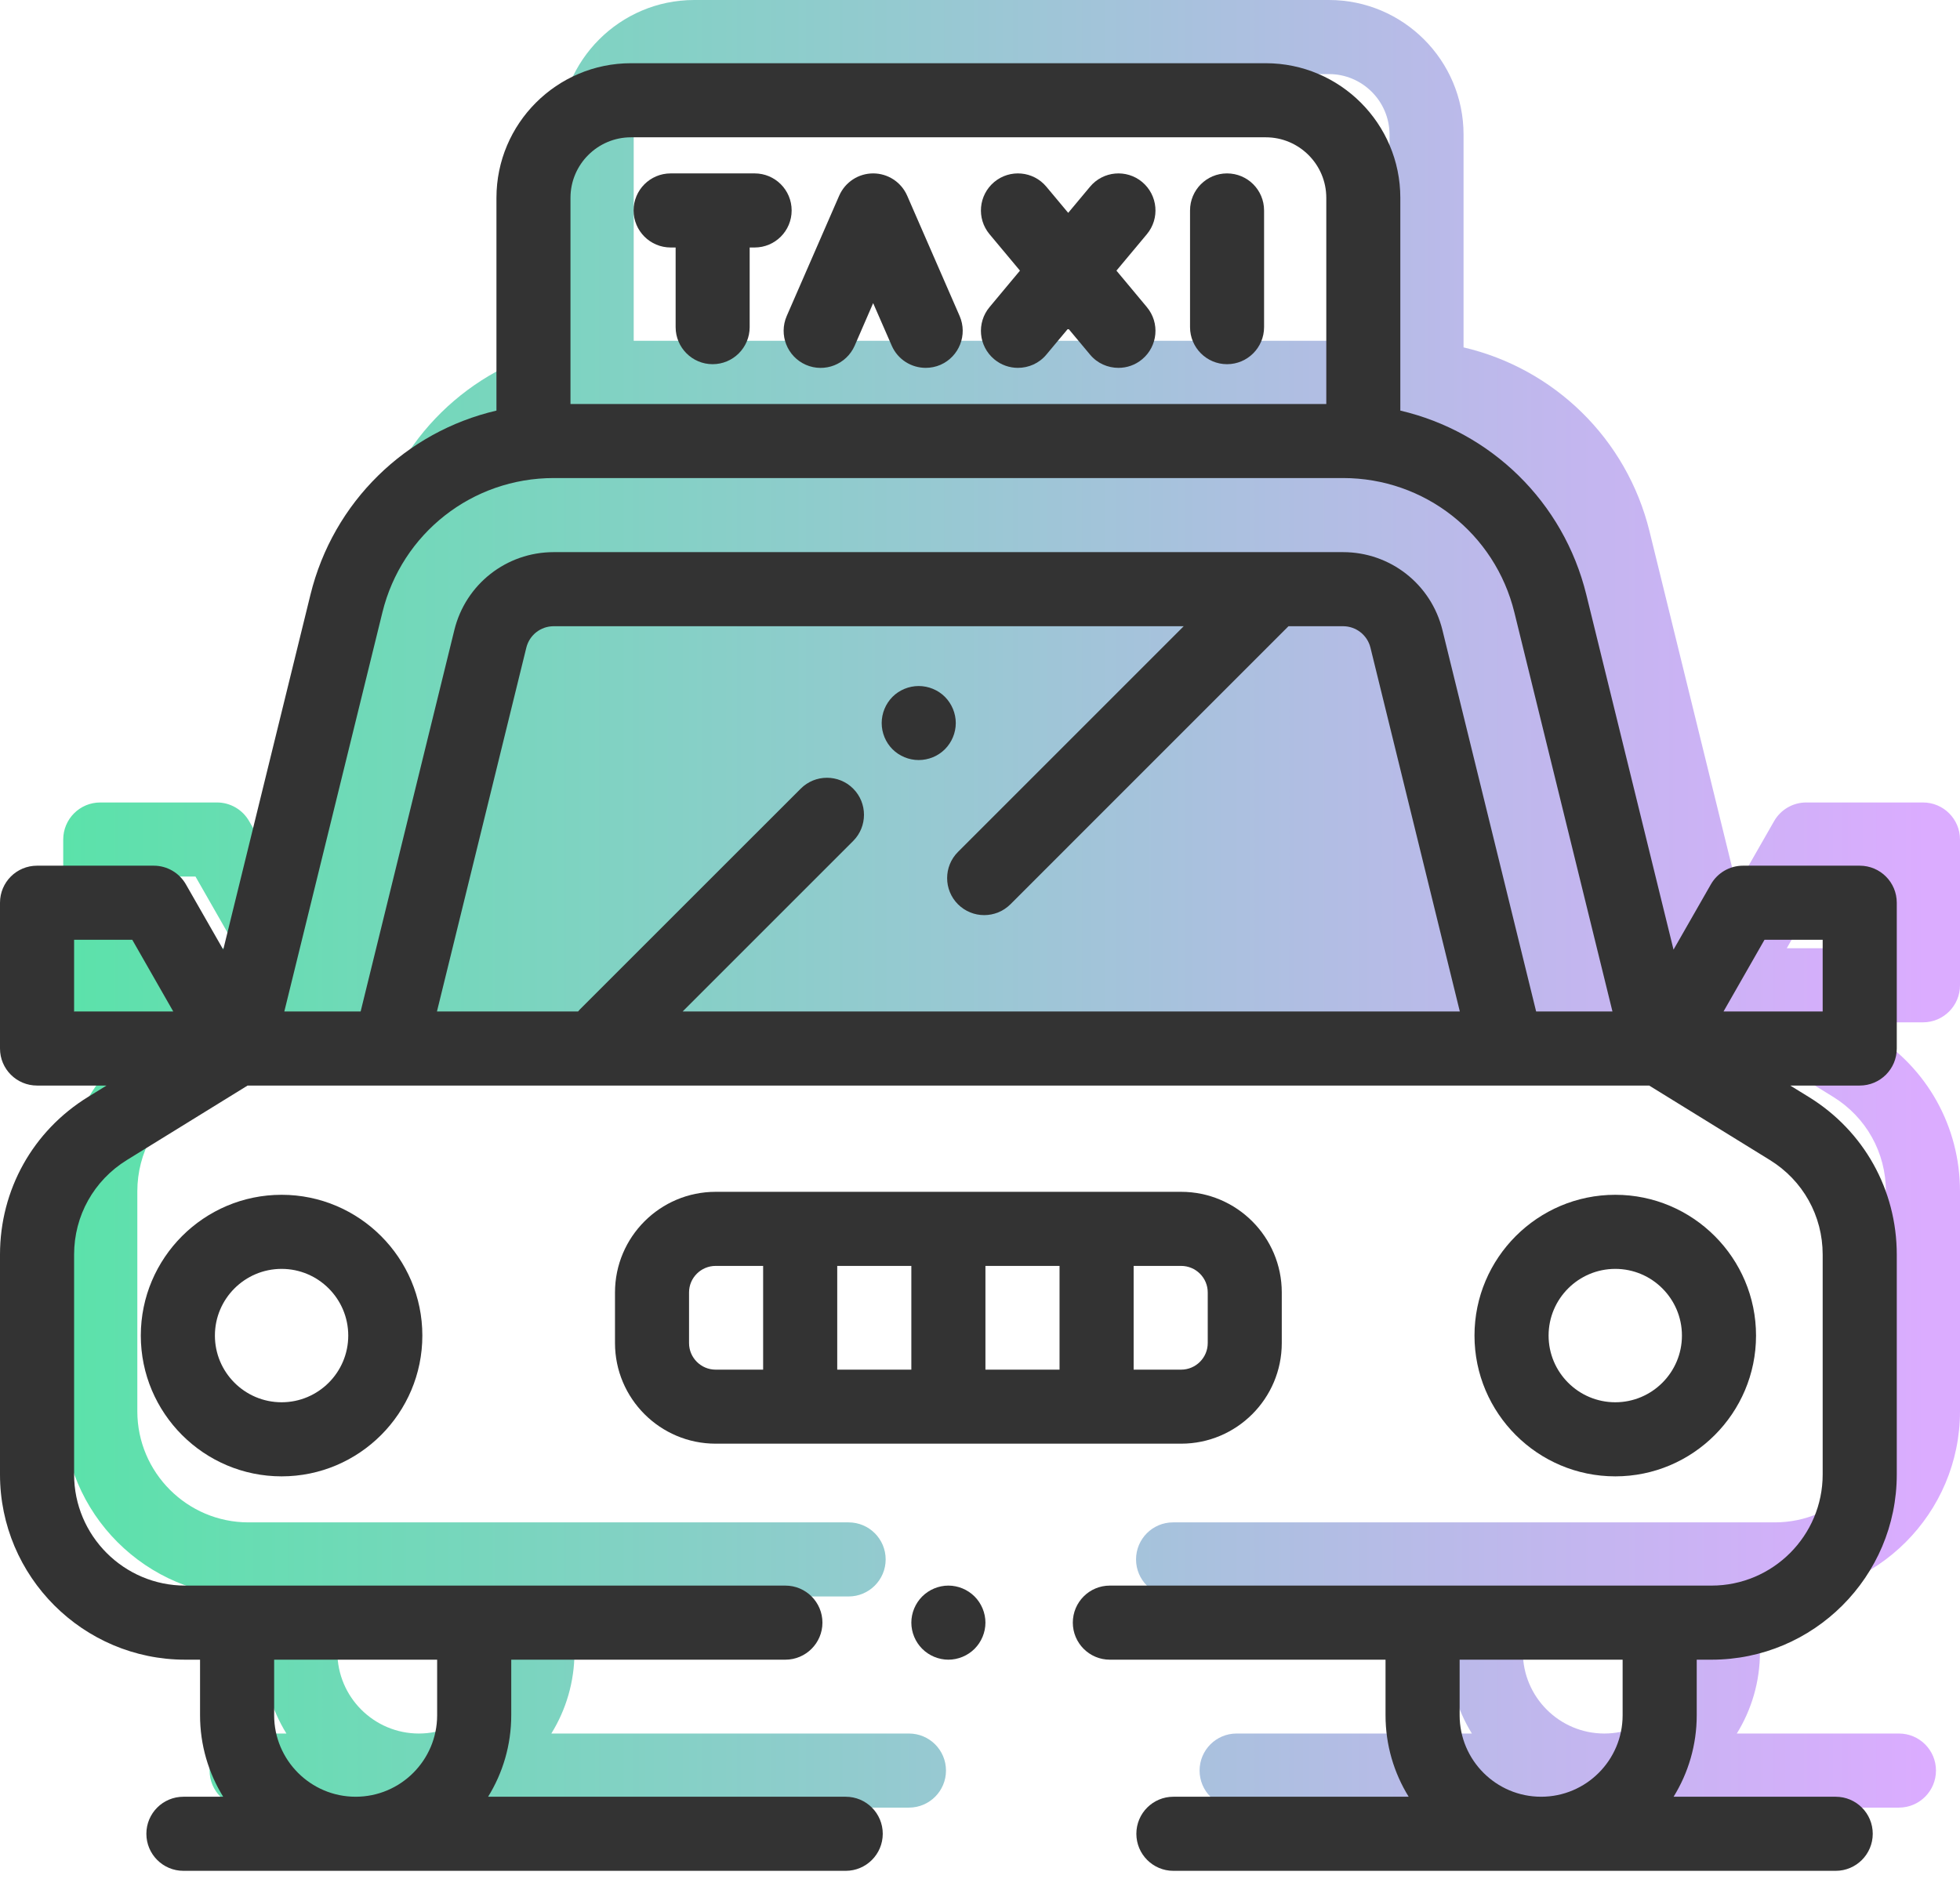
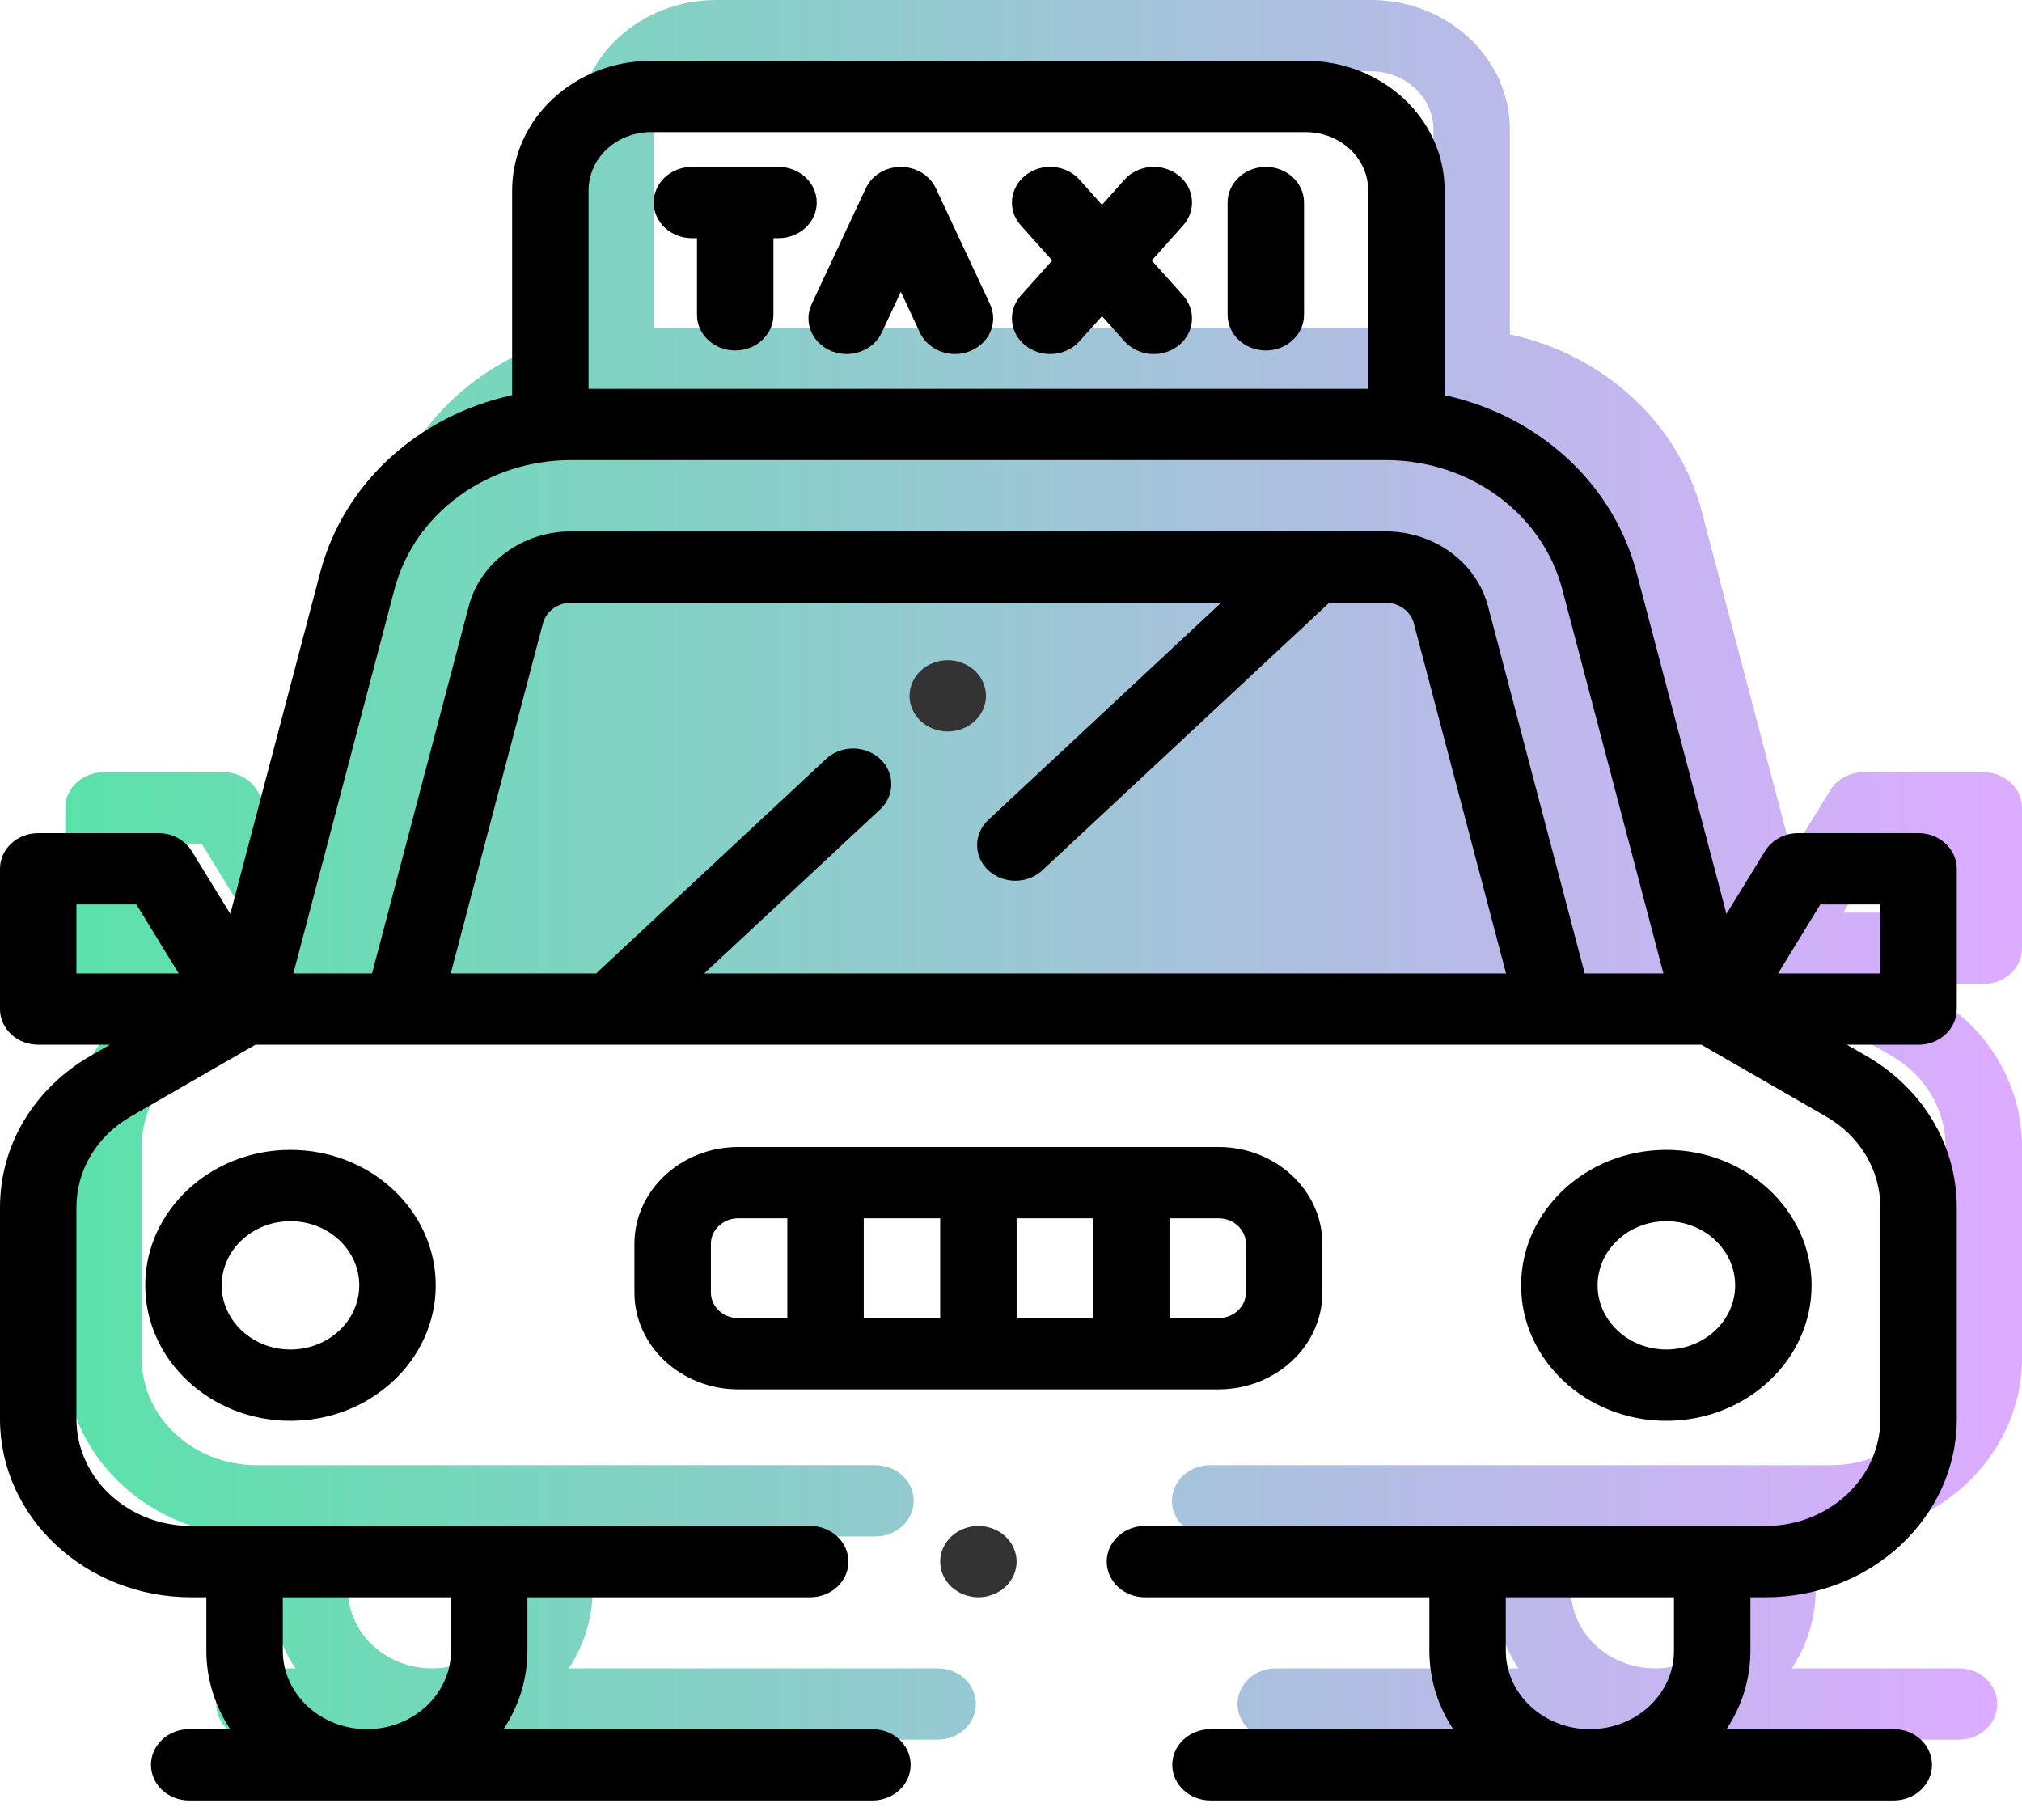
- <svg xmlns="http://www.w3.org/2000/svg" width="31" height="30" viewBox="0 0 31 30" fill="none">
-   <path d="M27.836 25.254H28.07C29.686 25.254 31 23.94 31 22.324V18.846C31 17.822 30.48 16.89 29.609 16.353L29.315 16.172H30.414C30.738 16.172 31 15.909 31 15.586V13.28C31 12.956 30.738 12.694 30.414 12.694H28.568C28.358 12.694 28.164 12.807 28.06 12.989L27.469 14.022L26.09 8.408C25.728 6.933 24.576 5.829 23.148 5.495V2.129C23.148 0.955 22.193 0 21.02 0H10.98C9.807 0 8.852 0.955 8.852 2.129V5.495C7.424 5.828 6.272 6.933 5.91 8.408L4.531 14.022L3.94 12.989C3.836 12.807 3.642 12.694 3.432 12.694H1.586C1.262 12.694 1 12.956 1 13.28V15.586C1 15.909 1.262 16.172 1.586 16.172H2.685L2.391 16.353C1.52 16.89 1 17.822 1 18.846V22.324C1 23.94 2.314 25.254 3.93 25.254H4.164V26.133C4.164 26.605 4.298 27.047 4.53 27.422H3.901C3.577 27.422 3.315 27.684 3.315 28.008C3.315 28.331 3.577 28.594 3.901 28.594H14.376C14.7 28.594 14.962 28.331 14.962 28.008C14.962 27.684 14.7 27.422 14.376 27.422H8.72C8.952 27.047 9.086 26.605 9.086 26.133V25.254H13.422C13.745 25.254 14.008 24.991 14.008 24.668C14.008 24.344 13.745 24.082 13.422 24.082H3.93C2.96 24.082 2.172 23.293 2.172 22.324V18.846C2.172 18.232 2.484 17.673 3.007 17.35L4.916 16.172H27.084L28.993 17.35C29.516 17.673 29.828 18.232 29.828 18.846V22.324C29.828 23.293 29.04 24.082 28.07 24.082H18.553C18.23 24.082 17.968 24.344 17.968 24.668C17.968 24.991 18.23 25.254 18.553 25.254H22.914V26.133C22.914 26.605 23.048 27.047 23.28 27.422H19.558C19.235 27.422 18.973 27.684 18.973 28.008C18.973 28.331 19.235 28.594 19.558 28.594H30.034C30.358 28.594 30.62 28.331 30.62 28.008C30.62 27.684 30.358 27.422 30.034 27.422H27.47C27.702 27.047 27.836 26.605 27.836 26.133V25.254ZM5.336 25.254H7.914V26.133C7.914 26.844 7.336 27.422 6.625 27.422C5.914 27.422 5.336 26.844 5.336 26.133V25.254ZM2.172 15V13.866H3.092L3.74 15H2.172ZM10.023 2.129C10.023 1.601 10.453 1.172 10.98 1.172H21.02C21.547 1.172 21.977 1.601 21.977 2.129V5.391H10.023V2.129ZM28.26 15L28.908 13.866H29.828V15H28.26ZM26.664 26.133C26.664 26.844 26.086 27.422 25.375 27.422C24.664 27.422 24.086 26.844 24.086 26.133V25.254H26.664V26.133Z" fill="url(#paint0_linear)" />
-   <path d="M26.836 26.254H27.07C28.686 26.254 30 24.94 30 23.324V19.846C30 18.822 29.48 17.89 28.609 17.353L28.315 17.172H29.414C29.738 17.172 30 16.91 30 16.586V14.28C30 13.956 29.738 13.694 29.414 13.694H27.568C27.358 13.694 27.164 13.807 27.06 13.989L26.469 15.022L25.09 9.408C24.728 7.933 23.576 6.829 22.148 6.495V3.129C22.148 1.955 21.193 1 20.02 1H9.98C8.807 1 7.852 1.955 7.852 3.129V6.495C6.424 6.828 5.272 7.933 4.91 9.408L3.531 15.022L2.94 13.989C2.836 13.807 2.642 13.694 2.432 13.694H0.586C0.262 13.694 0 13.956 0 14.28V16.586C0 16.91 0.262 17.172 0.586 17.172H1.685L1.391 17.353C0.52 17.89 0 18.822 0 19.846V23.324C0 24.94 1.314 26.254 2.93 26.254H3.164V27.133C3.164 27.605 3.298 28.047 3.53 28.422H2.901C2.577 28.422 2.315 28.684 2.315 29.008C2.315 29.331 2.577 29.594 2.901 29.594H13.376C13.7 29.594 13.962 29.331 13.962 29.008C13.962 28.684 13.7 28.422 13.376 28.422H7.72C7.952 28.047 8.086 27.605 8.086 27.133V26.254H12.422C12.745 26.254 13.008 25.991 13.008 25.668C13.008 25.344 12.745 25.082 12.422 25.082H2.93C1.96 25.082 1.172 24.293 1.172 23.324V19.846C1.172 19.232 1.484 18.673 2.007 18.35L3.916 17.172H26.084L27.993 18.35C28.516 18.673 28.828 19.232 28.828 19.846V23.324C28.828 24.293 28.04 25.082 27.07 25.082H17.553C17.23 25.082 16.968 25.344 16.968 25.668C16.968 25.991 17.23 26.254 17.553 26.254H21.914V27.133C21.914 27.605 22.048 28.047 22.28 28.422H18.558C18.235 28.422 17.973 28.684 17.973 29.008C17.973 29.331 18.235 29.594 18.558 29.594H29.034C29.358 29.594 29.62 29.331 29.62 29.008C29.62 28.684 29.358 28.422 29.034 28.422H26.47C26.702 28.047 26.836 27.605 26.836 27.133V26.254ZM4.336 26.254H6.914V27.133C6.914 27.844 6.336 28.422 5.625 28.422C4.914 28.422 4.336 27.844 4.336 27.133V26.254ZM1.172 16V14.866H2.092L2.74 16H1.172ZM9.023 3.129C9.023 2.601 9.453 2.172 9.98 2.172H20.02C20.547 2.172 20.977 2.601 20.977 3.129V6.391H9.023V3.129ZM10.797 16L13.494 13.303C13.722 13.075 13.722 12.703 13.494 12.475C13.265 12.246 12.894 12.246 12.665 12.475L9.174 15.965C9.163 15.976 9.153 15.988 9.143 16H6.911L8.324 10.247C8.373 10.046 8.551 9.906 8.758 9.906H18.722L15.152 13.476C14.923 13.705 14.923 14.076 15.152 14.305C15.267 14.419 15.416 14.476 15.566 14.476C15.716 14.476 15.866 14.419 15.981 14.305L20.379 9.906H21.242C21.448 9.906 21.627 10.046 21.676 10.247L23.089 16H10.797ZM24.296 16L22.814 9.967C22.636 9.241 21.989 8.734 21.242 8.734H8.758C8.01 8.734 7.364 9.241 7.186 9.967L5.704 16H4.497L6.048 9.688C6.355 8.436 7.469 7.562 8.758 7.562H21.242C22.53 7.562 23.645 8.436 23.952 9.688L25.503 16H24.296ZM27.26 16L27.908 14.866H28.828V16H27.26ZM25.664 27.133C25.664 27.844 25.086 28.422 24.375 28.422C23.664 28.422 23.086 27.844 23.086 27.133V26.254H25.664V27.133Z" fill="#333333" />
-   <path d="M15.414 25.254C15.305 25.145 15.154 25.082 15 25.082C14.846 25.082 14.695 25.145 14.586 25.254C14.477 25.363 14.414 25.514 14.414 25.668C14.414 25.822 14.477 25.973 14.586 26.082C14.695 26.191 14.846 26.254 15 26.254C15.154 26.254 15.305 26.191 15.414 26.082C15.523 25.973 15.586 25.822 15.586 25.668C15.586 25.514 15.523 25.363 15.414 25.254Z" fill="#333333" />
-   <path d="M4.454 18.9C3.226 18.9 2.227 19.899 2.227 21.127C2.227 22.355 3.226 23.354 4.454 23.354C5.681 23.354 6.68 22.355 6.68 21.127C6.68 19.899 5.681 18.9 4.454 18.9ZM4.454 22.182C3.872 22.182 3.399 21.709 3.399 21.127C3.399 20.545 3.872 20.072 4.454 20.072C5.035 20.072 5.508 20.545 5.508 21.127C5.508 21.709 5.035 22.182 4.454 22.182Z" fill="#333333" />
-   <path d="M18.681 18.853H11.319C10.441 18.853 9.727 19.567 9.727 20.445V21.245C9.727 22.123 10.441 22.837 11.319 22.837H18.681C19.559 22.837 20.273 22.123 20.273 21.245V20.445C20.273 19.567 19.559 18.853 18.681 18.853ZM12.07 21.666H11.319C11.087 21.666 10.898 21.477 10.898 21.245V20.445C10.898 20.213 11.087 20.025 11.319 20.025H12.07V21.666ZM14.414 21.666H13.242V20.025H14.414V21.666ZM16.758 21.666H15.586V20.025H16.758V21.666ZM19.102 21.245C19.102 21.477 18.913 21.666 18.681 21.666H17.93V20.025H18.681C18.913 20.025 19.102 20.213 19.102 20.445V21.245Z" fill="#333333" />
-   <path d="M14.945 11.023C14.836 10.914 14.685 10.852 14.53 10.852C14.376 10.852 14.225 10.914 14.116 11.023C14.007 11.133 13.945 11.283 13.945 11.438C13.945 11.592 14.007 11.743 14.116 11.852C14.225 11.961 14.376 12.023 14.53 12.023C14.685 12.023 14.836 11.961 14.945 11.852C15.054 11.743 15.117 11.592 15.117 11.438C15.117 11.283 15.054 11.133 14.945 11.023Z" fill="#333333" />
-   <path d="M25.548 18.9C24.32 18.9 23.321 19.899 23.321 21.127C23.321 22.355 24.32 23.354 25.548 23.354C26.775 23.354 27.774 22.355 27.774 21.127C27.774 19.899 26.775 18.9 25.548 18.9ZM25.548 22.182C24.966 22.182 24.493 21.709 24.493 21.127C24.493 20.545 24.966 20.072 25.548 20.072C26.129 20.072 26.602 20.545 26.602 21.127C26.602 21.709 26.129 22.182 25.548 22.182Z" fill="#333333" />
-   <path d="M11.936 2.743H10.607C10.284 2.743 10.021 3.005 10.021 3.329C10.021 3.653 10.284 3.915 10.607 3.915H10.686V5.175C10.686 5.498 10.948 5.761 11.271 5.761C11.595 5.761 11.857 5.498 11.857 5.175V3.915H11.936C12.259 3.915 12.521 3.653 12.521 3.329C12.521 3.005 12.259 2.743 11.936 2.743Z" fill="#333333" />
-   <path d="M19.407 2.743C19.084 2.743 18.822 3.005 18.822 3.329V5.175C18.822 5.498 19.084 5.761 19.407 5.761C19.731 5.761 19.993 5.498 19.993 5.175V3.329C19.993 3.005 19.731 2.743 19.407 2.743Z" fill="#333333" />
-   <path d="M15.178 4.999L14.348 3.095C14.254 2.881 14.044 2.743 13.81 2.743C13.577 2.743 13.367 2.881 13.273 3.095L12.443 4.999C12.314 5.296 12.45 5.641 12.746 5.771C13.043 5.9 13.388 5.764 13.518 5.468L13.81 4.795L14.104 5.468C14.2 5.688 14.415 5.819 14.641 5.819C14.719 5.819 14.799 5.804 14.875 5.771C15.171 5.641 15.307 5.296 15.178 4.999Z" fill="#333333" />
-   <path d="M17.658 4.281L18.139 3.705C18.347 3.456 18.313 3.087 18.065 2.879C17.817 2.672 17.447 2.705 17.24 2.954L16.895 3.367L16.55 2.954C16.343 2.705 15.973 2.672 15.725 2.879C15.477 3.087 15.443 3.456 15.651 3.705L16.132 4.281L15.651 4.858C15.443 5.107 15.477 5.476 15.725 5.683C15.835 5.775 15.968 5.819 16.1 5.819C16.268 5.819 16.435 5.748 16.55 5.609L16.895 5.196L17.24 5.609C17.355 5.748 17.522 5.819 17.69 5.819C17.822 5.819 17.955 5.775 18.065 5.683C18.313 5.476 18.347 5.107 18.139 4.858L17.658 4.281Z" fill="#333333" />
+ <svg xmlns="http://www.w3.org/2000/svg" width="50" height="45" viewBox="0 0 50 45" fill="none">
+   <path d="M44.897 37.989H45.275C47.88 37.989 50 36.012 50 33.582V28.35C50 26.81 49.161 25.408 47.756 24.599L47.283 24.327H49.055C49.577 24.327 50 23.932 50 23.445V19.977C50 19.49 49.577 19.095 49.055 19.095H46.078C45.739 19.095 45.426 19.265 45.257 19.539L44.305 21.093L42.081 12.648C41.497 10.43 39.639 8.768 37.336 8.267V3.202C37.336 1.437 35.796 0 33.902 0H17.71C15.817 0 14.277 1.437 14.277 3.202V8.267C11.974 8.768 10.116 10.43 9.532 12.648L7.308 21.093L6.355 19.539C6.187 19.265 5.874 19.095 5.535 19.095H2.558C2.036 19.095 1.613 19.49 1.613 19.977V23.445C1.613 23.932 2.036 24.327 2.558 24.327H4.33L3.857 24.599C2.452 25.408 1.613 26.81 1.613 28.35V33.582C1.613 36.012 3.733 37.989 6.338 37.989H6.716V39.311C6.716 40.021 6.932 40.686 7.306 41.25H6.291C5.769 41.25 5.346 41.645 5.346 42.131C5.346 42.618 5.769 43.013 6.291 43.013H23.187C23.709 43.013 24.132 42.618 24.132 42.131C24.132 41.645 23.709 41.25 23.187 41.25H14.065C14.438 40.686 14.655 40.021 14.655 39.311V37.989H21.648C22.17 37.989 22.593 37.594 22.593 37.107C22.593 36.62 22.17 36.226 21.648 36.226H6.338C4.775 36.226 3.503 35.04 3.503 33.582V28.35C3.503 27.426 4.006 26.584 4.849 26.099L7.929 24.327H43.683L46.763 26.099C47.606 26.584 48.11 27.426 48.11 28.35V33.582C48.11 35.04 46.838 36.226 45.275 36.226H29.925C29.403 36.226 28.98 36.62 28.98 37.107C28.98 37.594 29.403 37.989 29.925 37.989H36.958V39.311C36.958 40.021 37.174 40.686 37.548 41.25H31.546C31.024 41.25 30.601 41.645 30.601 42.131C30.601 42.618 31.024 43.013 31.546 43.013H48.442C48.964 43.013 49.387 42.618 49.387 42.131C49.387 41.645 48.964 41.25 48.442 41.25H44.307C44.68 40.686 44.897 40.021 44.897 39.311V37.989ZM8.606 37.989H12.765V39.311C12.765 40.38 11.832 41.25 10.685 41.25C9.539 41.25 8.606 40.38 8.606 39.311V37.989ZM3.503 22.564V20.858H4.987L6.032 22.564H3.503ZM16.167 3.202C16.167 2.409 16.859 1.763 17.71 1.763H33.902C34.754 1.763 35.446 2.409 35.446 3.202V8.109H16.167V3.202ZM45.58 22.564L46.626 20.858H48.11V22.564H45.58ZM43.007 39.311C43.007 40.38 42.074 41.25 40.927 41.25C39.781 41.25 38.848 40.38 38.848 39.311V37.989H43.007V39.311Z" fill="url(#paint0_linear)" />
+   <path d="M43.284 39.493H43.662C46.267 39.493 48.387 37.516 48.387 35.086V29.854C48.387 28.314 47.548 26.912 46.143 26.104L45.67 25.831H47.442C47.964 25.831 48.387 25.437 48.387 24.95V21.481C48.387 20.994 47.964 20.6 47.442 20.6H44.465C44.126 20.6 43.813 20.769 43.645 21.044L42.692 22.597L40.468 14.153C39.884 11.934 38.026 10.272 35.723 9.771V4.707C35.723 2.941 34.183 1.504 32.289 1.504H16.098C14.204 1.504 12.664 2.941 12.664 4.707V9.771C10.361 10.272 8.503 11.934 7.919 14.153L5.695 22.597L4.742 21.044C4.574 20.769 4.261 20.6 3.922 20.6H0.945C0.423 20.6 0 20.994 0 21.481V24.95C0 25.437 0.423 25.831 0.945 25.831H2.717L2.244 26.104C0.839 26.912 0 28.314 0 29.854V35.086C0 37.516 2.12 39.493 4.725 39.493H5.103V40.815C5.103 41.526 5.32 42.19 5.693 42.754H4.678C4.156 42.754 3.733 43.149 3.733 43.636C3.733 44.123 4.156 44.517 4.678 44.517H21.574C22.096 44.517 22.519 44.123 22.519 43.636C22.519 43.149 22.096 42.754 21.574 42.754H12.452C12.826 42.19 13.042 41.526 13.042 40.815V39.493H20.035C20.557 39.493 20.98 39.099 20.98 38.612C20.98 38.125 20.557 37.73 20.035 37.73H4.725C3.162 37.73 1.89 36.544 1.89 35.086V29.854C1.89 28.93 2.393 28.089 3.236 27.604L6.316 25.831H42.071L45.151 27.604C45.993 28.089 46.497 28.93 46.497 29.854V35.086C46.497 36.544 45.225 37.73 43.662 37.73H28.312C27.79 37.73 27.367 38.125 27.367 38.612C27.367 39.099 27.79 39.493 28.312 39.493H35.345V40.815C35.345 41.526 35.561 42.19 35.935 42.754H29.933C29.411 42.754 28.988 43.149 28.988 43.636C28.988 44.123 29.411 44.517 29.933 44.517H46.829C47.351 44.517 47.774 44.123 47.774 43.636C47.774 43.149 47.351 42.754 46.829 42.754H42.694C43.068 42.19 43.284 41.526 43.284 40.815V39.493ZM6.993 39.493H11.152V40.815C11.152 41.885 10.219 42.754 9.073 42.754C7.926 42.754 6.993 41.885 6.993 40.815V39.493ZM1.89 24.069V22.363H3.374L4.419 24.069H1.89ZM14.554 4.707C14.554 3.913 15.246 3.267 16.098 3.267H32.289C33.141 3.267 33.833 3.913 33.833 4.707V9.613H14.554V4.707ZM17.414 24.069L21.764 20.012C22.133 19.668 22.133 19.11 21.764 18.765C21.395 18.421 20.797 18.421 20.427 18.765L14.797 24.016C14.779 24.033 14.763 24.051 14.747 24.069H11.146L13.425 15.414C13.505 15.113 13.793 14.902 14.126 14.902H30.197L24.439 20.272C24.07 20.616 24.07 21.174 24.439 21.519C24.623 21.691 24.865 21.777 25.107 21.777C25.349 21.777 25.591 21.691 25.775 21.519L32.87 14.902H34.261C34.594 14.902 34.882 15.113 34.962 15.414L37.241 24.069H17.414ZM39.187 24.069L36.797 14.994C36.51 13.902 35.467 13.139 34.261 13.139H14.126C12.92 13.139 11.877 13.902 11.59 14.994L9.2 24.069H7.254L9.754 14.573C10.25 12.691 12.047 11.376 14.126 11.376H34.261C36.339 11.376 38.137 12.691 38.633 14.573L41.133 24.069H39.187ZM43.968 24.069L45.013 22.363H46.497V24.069H43.968ZM41.394 40.815C41.394 41.885 40.461 42.754 39.314 42.754C38.168 42.754 37.235 41.885 37.235 40.815V39.493H41.394V40.815Z" fill="black" />
+   <path d="M24.862 37.988C24.686 37.824 24.442 37.73 24.194 37.73C23.945 37.73 23.701 37.824 23.526 37.988C23.35 38.152 23.249 38.38 23.249 38.611C23.249 38.843 23.35 39.071 23.526 39.235C23.701 39.398 23.945 39.493 24.194 39.493C24.442 39.493 24.686 39.398 24.862 39.235C25.038 39.071 25.139 38.843 25.139 38.611C25.139 38.38 25.038 38.152 24.862 37.988Z" fill="#333333" />
+   <path d="M7.183 28.431C5.203 28.431 3.592 29.934 3.592 31.781C3.592 33.628 5.203 35.13 7.183 35.13C9.164 35.13 10.775 33.628 10.775 31.781C10.775 29.934 9.164 28.431 7.183 28.431ZM7.183 33.367C6.245 33.367 5.482 32.656 5.482 31.781C5.482 30.906 6.245 30.194 7.183 30.194C8.121 30.194 8.884 30.906 8.884 31.781C8.884 32.656 8.121 33.367 7.183 33.367Z" fill="black" />
+   <path d="M30.131 28.36H18.257C16.841 28.36 15.688 29.434 15.688 30.755V31.958C15.688 33.279 16.841 34.353 18.257 34.353H30.131C31.547 34.353 32.7 33.279 32.7 31.958V30.755C32.7 29.434 31.547 28.36 30.131 28.36ZM19.469 32.591H18.257C17.883 32.591 17.579 32.307 17.579 31.958V30.755C17.579 30.406 17.883 30.123 18.257 30.123H19.469V32.591ZM23.249 32.591H21.359V30.123H23.249V32.591ZM27.029 32.591H25.139V30.123H27.029V32.591ZM30.809 31.958C30.809 32.307 30.505 32.591 30.131 32.591H28.919V30.123H30.131C30.505 30.123 30.809 30.406 30.809 30.755V31.958Z" fill="black" />
+   <path d="M24.104 16.582C23.928 16.418 23.684 16.324 23.436 16.324C23.187 16.324 22.943 16.418 22.768 16.582C22.592 16.747 22.491 16.973 22.491 17.206C22.491 17.438 22.592 17.664 22.768 17.829C22.943 17.993 23.187 18.086 23.436 18.086C23.684 18.086 23.928 17.993 24.104 17.829C24.28 17.664 24.381 17.438 24.381 17.206C24.381 16.973 24.28 16.747 24.104 16.582Z" fill="#333333" />
+   <path d="M41.206 28.431C39.225 28.431 37.614 29.934 37.614 31.781C37.614 33.628 39.225 35.13 41.206 35.13C43.186 35.13 44.797 33.628 44.797 31.781C44.797 29.934 43.186 28.431 41.206 28.431ZM41.206 33.367C40.268 33.367 39.505 32.656 39.505 31.781C39.505 30.906 40.268 30.194 41.206 30.194C42.144 30.194 42.907 30.906 42.907 31.781C42.907 32.656 42.144 33.367 41.206 33.367Z" fill="black" />
+   <path d="M19.251 4.127H17.109C16.587 4.127 16.164 4.521 16.164 5.008C16.164 5.495 16.587 5.889 17.109 5.889H17.235V7.784C17.235 8.271 17.658 8.666 18.18 8.666C18.702 8.666 19.125 8.271 19.125 7.784V5.889H19.251C19.773 5.889 20.196 5.495 20.196 5.008C20.196 4.521 19.773 4.127 19.251 4.127Z" fill="black" />
+   <path d="M31.302 4.127C30.78 4.127 30.356 4.521 30.356 5.008V7.784C30.356 8.271 30.78 8.666 31.302 8.666C31.823 8.666 32.246 8.271 32.246 7.784V5.008C32.246 4.521 31.823 4.127 31.302 4.127Z" fill="black" />
+   <path d="M24.481 7.52L23.142 4.656C22.991 4.334 22.651 4.127 22.276 4.127C21.899 4.127 21.559 4.334 21.409 4.656L20.07 7.52C19.862 7.967 20.081 8.486 20.559 8.68C21.038 8.875 21.594 8.671 21.803 8.225L22.276 7.214L22.748 8.225C22.903 8.556 23.25 8.754 23.615 8.754C23.741 8.754 23.869 8.73 23.992 8.68C24.471 8.486 24.689 7.966 24.481 7.52Z" fill="black" />
+   <path d="M28.481 6.44L29.257 5.573C29.591 5.199 29.538 4.643 29.137 4.331C28.736 4.019 28.14 4.069 27.806 4.443L27.25 5.065L26.694 4.443C26.36 4.069 25.763 4.019 25.363 4.331C24.962 4.643 24.908 5.199 25.243 5.573L26.019 6.44L25.243 7.308C24.908 7.682 24.962 8.237 25.363 8.549C25.54 8.687 25.754 8.754 25.968 8.754C26.238 8.754 26.507 8.646 26.694 8.437L27.25 7.816L27.805 8.437C27.992 8.646 28.261 8.754 28.532 8.754C28.745 8.754 28.96 8.687 29.137 8.549C29.537 8.237 29.591 7.682 29.257 7.308L28.481 6.44Z" fill="black" />
  <defs>
-     <linearGradient id="paint0_linear" x1="1" y1="16" x2="30.5" y2="16" gradientUnits="userSpaceOnUse">
+     <linearGradient id="paint0_linear" x1="1.613" y1="24.068" x2="49.194" y2="24.068" gradientUnits="userSpaceOnUse">
      <stop stop-color="#5BE2AA" />
      <stop offset="1" stop-color="#DBACFF" />
    </linearGradient>
  </defs>
</svg>
